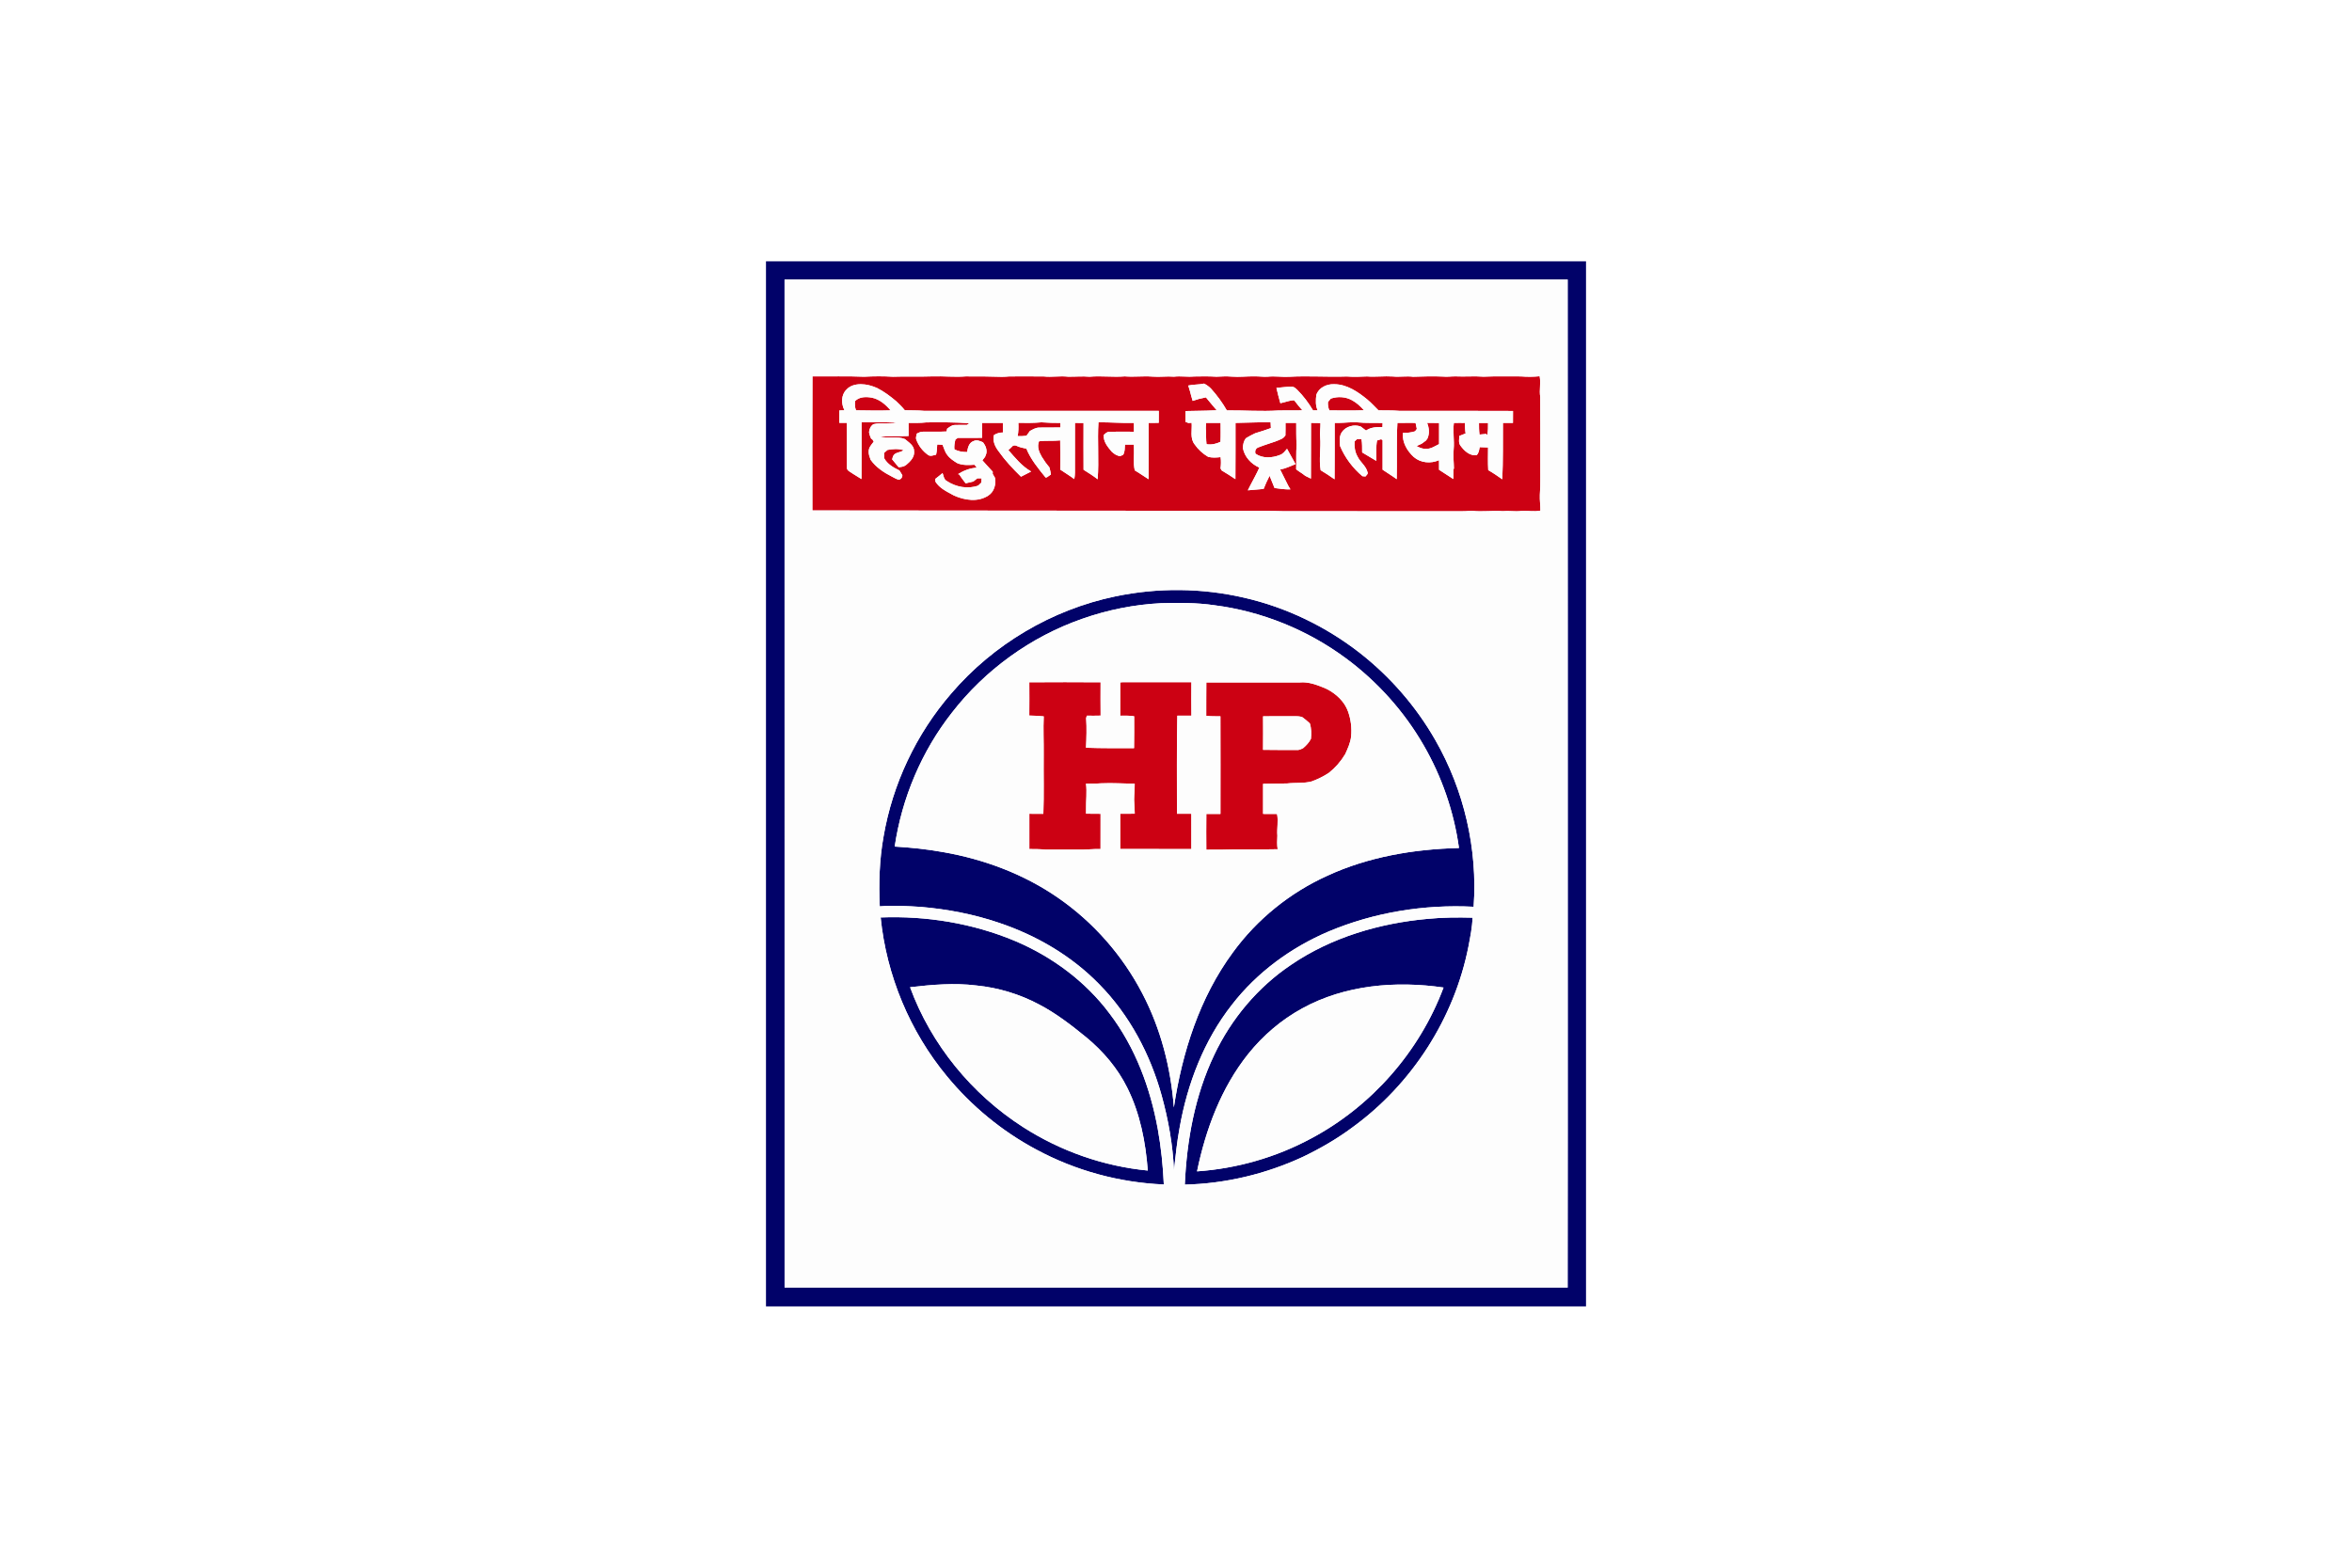
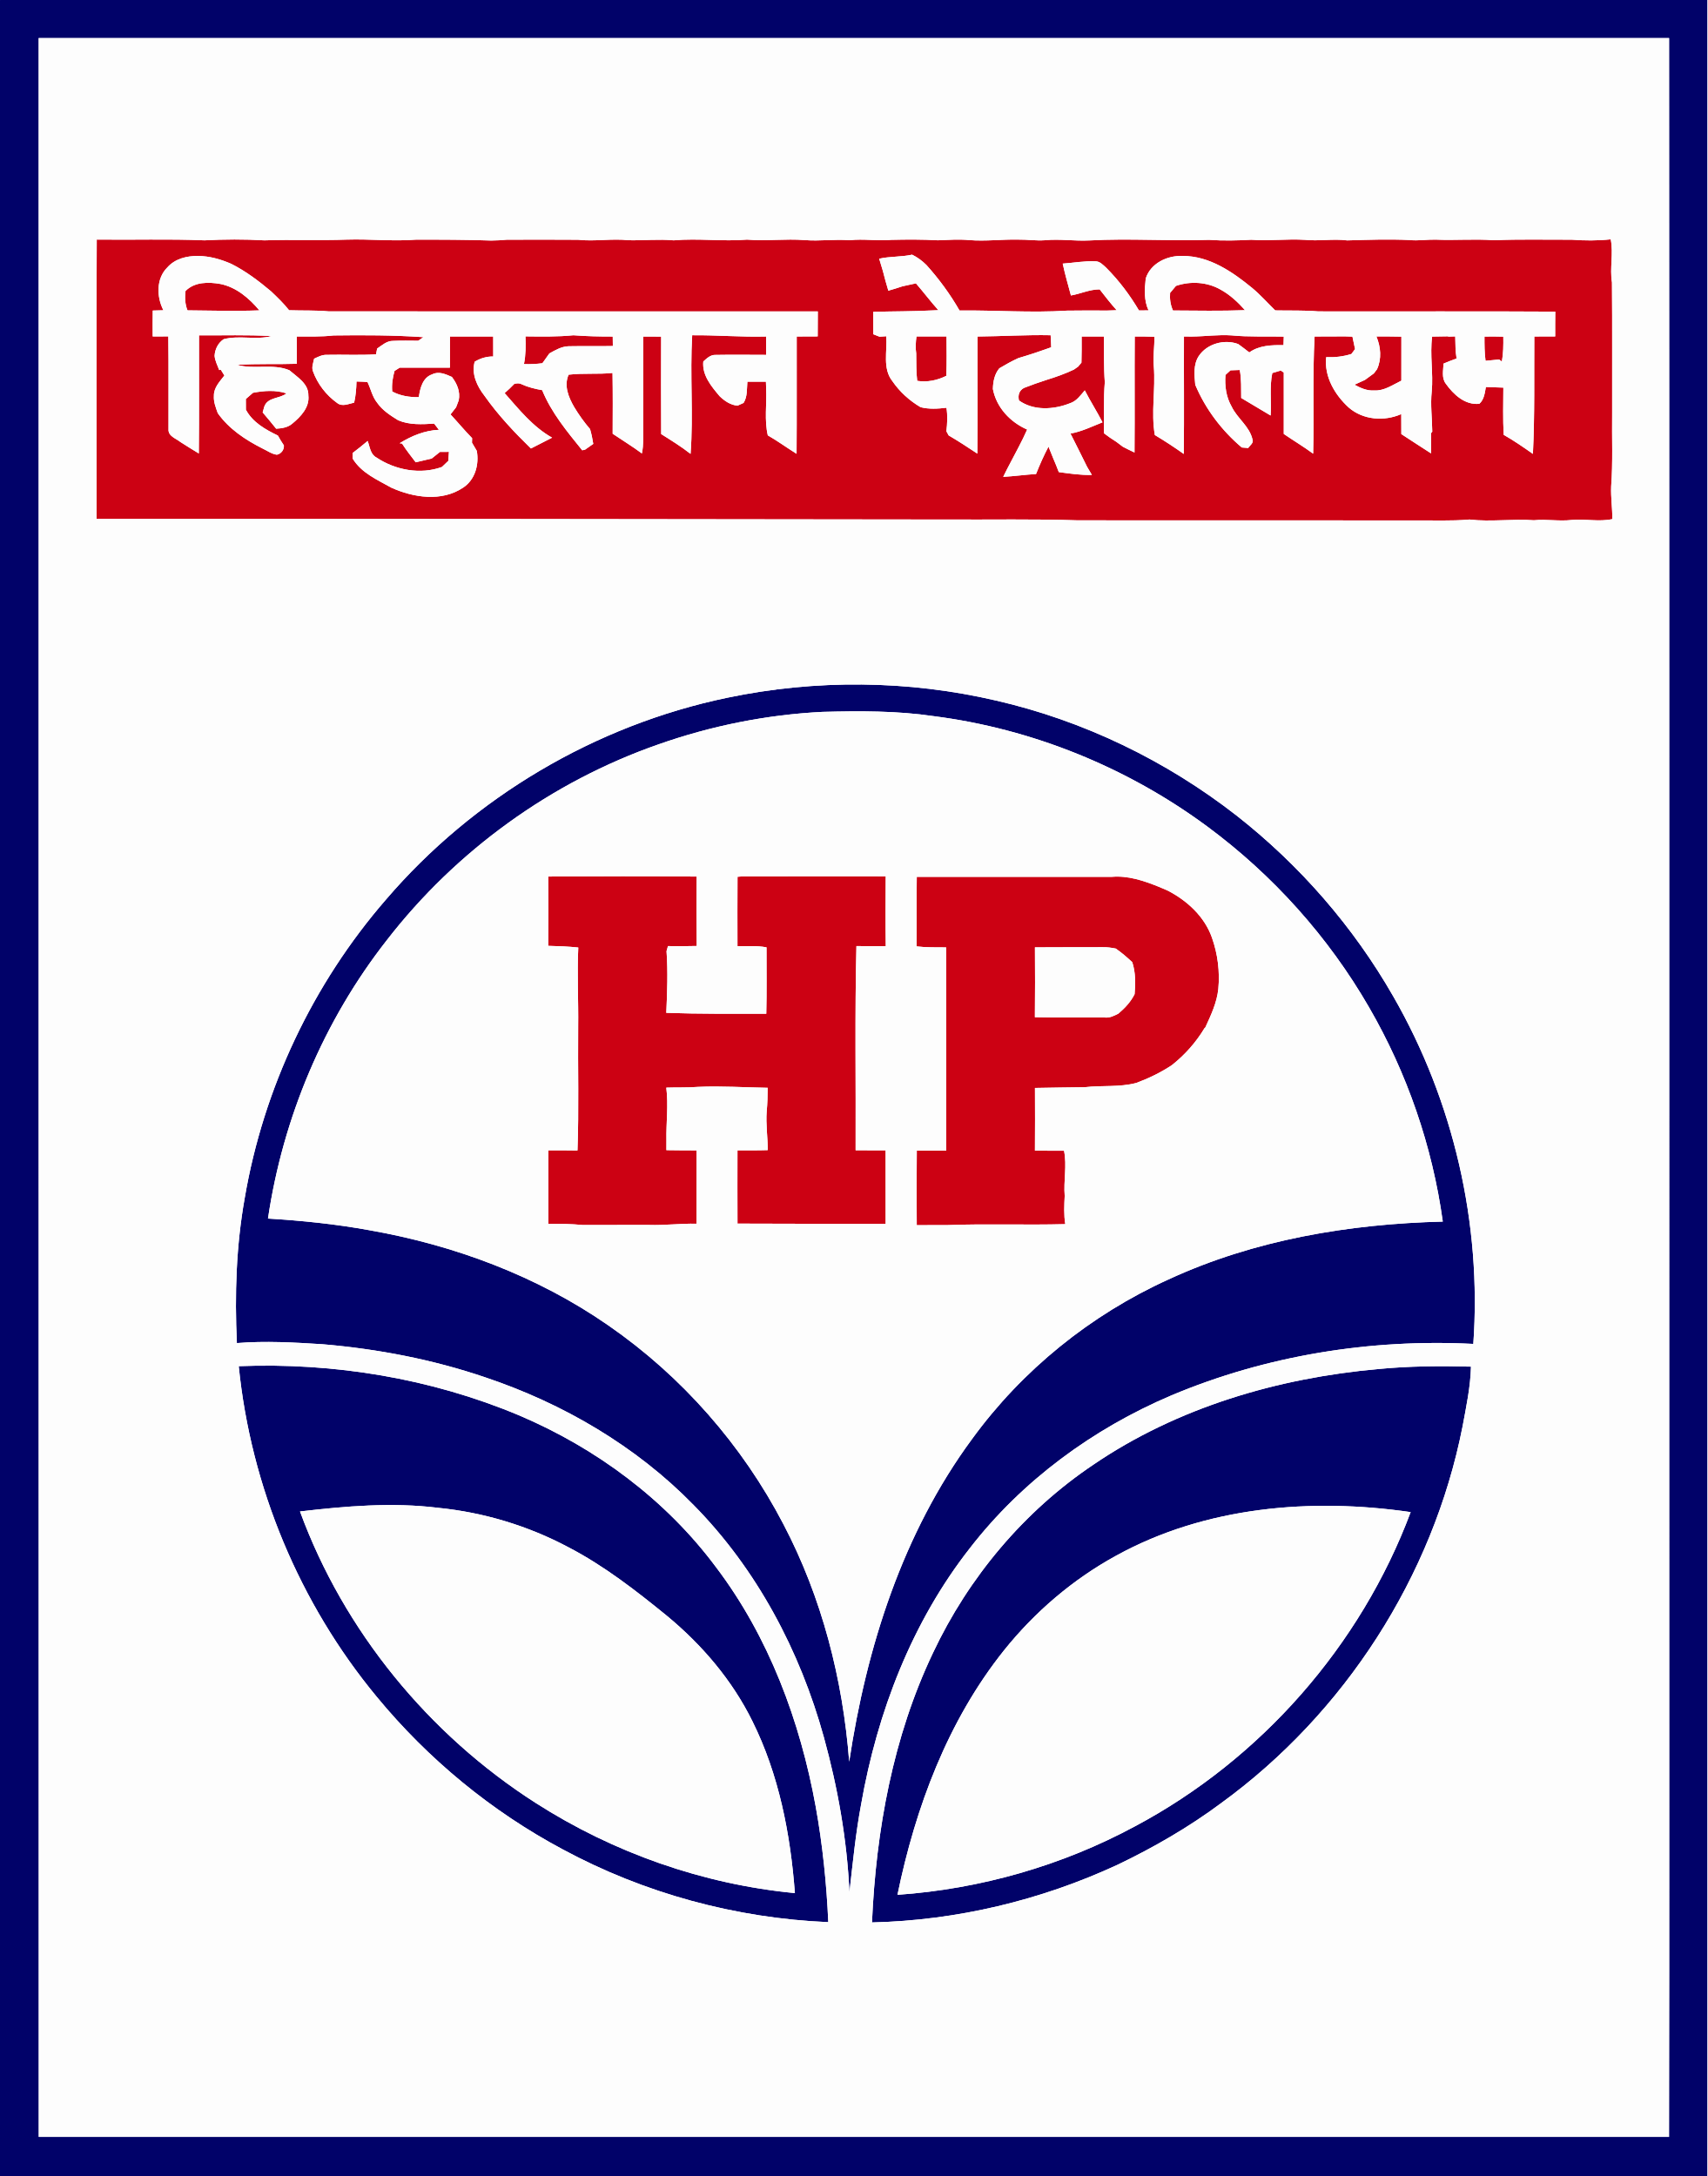
- <svg xmlns="http://www.w3.org/2000/svg" height="800" width="1200" version="1.0" viewBox="-115.2 -244.75 998.4 1468.5">
+ <svg xmlns="http://www.w3.org/2000/svg" viewBox="0 0 768 979" width="768" height="979" version="1.0">
  <g fill="#cc0113">
    <path d="M0 0h.06C.05.02.02.05 0 .06zm43.44 233.39c.02-41.87-.14-83.74.08-125.61 16.15.22 32.32-.34 48.46.35 8.98-.48 17.99-.53 26.96.01 12.38-.44 24.73.11 37.11-.34 10.33-.33 20.65.84 30.97.03 11.33-.03 22.65 0 33.97.39 2.34-.03 4.67-.14 7-.37 10.66-.01 21.33-.09 32 .02 7.61.86 15.23-.65 22.85.22 6.73.13 13.46-.57 20.2.04 11-.99 22.02.6 33.01-.32 8.66.72 17.32-.47 25.97.21 6.72.55 13.43-.49 20.14.07 6.27-.76 12.54.43 18.81-.18 6.96-.17 13.94-.21 20.9.2 4.7-.18 9.42-.53 14.12-.09 7.35.6 14.7-.38 22.06-.22 3.99-.07 7.98.58 11.98.29 6.66-.67 13.32.43 19.99.09 17.97-1.01 35.96.35 53.92-.27 6.31.47 12.63.3 18.94-.04 8.05.61 16.11-.48 24.18.04 6.32.65 12.65-.56 18.97.25 9.32-.28 18.67-.61 28-.17 3.92.43 7.84-.26 11.77-.18 8.74.41 17.49-.4 26.23.28 11.63-.52 23.28-.2 34.92-.25 5.86.45 11.75.48 17.61-.16 1.3 6.41-.51 12.91.56 19.36.18 19.65.02 39.31.08 58.96-.16 10.95.38 21.92-.44 32.85-.21 4.91.57 9.79.52 14.7-6.06 1.32-12.2-.2-18.3.39-5.65.67-11.31-.45-16.96.13-9.66-.72-19.34.81-28.99-.33-8.32.74-16.66.32-24.99.41-50.36.02-100.71-.08-151.06-.04-19.65-.67-39.32-.26-58.98-.37-127.52-.19-255.04-.3-382.56-.35m31.87-113.1c-5.11 4.98-4.91 13.31-1.8 19.3-1.6.04-3.19.08-4.79.13-.04 3.88-.07 7.76-.03 11.64 2.34-.02 4.68-.03 7.03-.01.17 13.91.04 27.82.08 41.73-.23 3.17 3.31 4.13 5.32 5.76 2.76 1.75 5.51 3.5 8.31 5.17.19-17.71.03-35.43.09-53.15 10.85.11 21.74-.31 32.57.36-7 1.84-14.45-.47-21.45 1.38-2.51 1.61-3.98 4.58-4.11 7.52.2 2.25 1.31 4.28 2.08 6.37l.72-.14c.53.87 1.07 1.74 1.61 2.6-2.08 2.68-4.77 5.44-4.72 9.07-.21 2.74.84 5.33 1.74 7.86 5.05 7.13 12.43 12.01 20.11 15.89 2.12.98 4.12 2.5 6.48 2.81 1.91-.4 3.32-2.21 3.15-4.19-.98-1.44-1.86-2.93-2.71-4.44-5.59-2.7-11.37-5.93-14.38-11.63 0-1.61-.01-3.21-.02-4.81 1.06-.94 2.13-1.87 3.21-2.79 5-.95 10.16-1.33 15.09.26-3.16 2.53-8.46 1.59-10.02 6.01-.25.85-.49 1.71-.71 2.57 2.05 2.42 4.11 4.83 6.07 7.32 2.54-.15 5.22-.54 7.22-2.26 3.81-3.14 7.88-7.34 7.26-12.71.13-5.34-5.02-8.26-8.55-11.34-7.43-3.13-15.79-.2-23.45-2.43 8.91-.57 17.88-.17 26.82-.47-.01-4.09 0-8.18-.02-12.27 5.51-.05 11.05.18 16.54-.48 13.47-.18 26.95-.15 40.4.77-.58.4-1.73 1.21-2.31 1.61-3.77-.01-7.54-.12-11.3.06-2.83-.05-4.99 1.98-7.19 3.46-.13.65-.38 1.95-.51 2.6-7.4.46-14.82.05-22.22.22-2.02-.06-3.84.91-5.62 1.74-.34 1.85-1.24 3.8-.51 5.68 2.05 5.69 5.96 10.73 10.86 14.24 2.33 1.83 5.15.39 7.66-.16.73-3.11.97-6.31 1.05-9.5 1.65.07 3.31.06 4.96.27 1.49 3.09 2.15 6.61 4.37 9.33 2.37 3.42 5.93 5.67 9.4 7.83 5.12 2.21 10.78 1.84 16.21 1.53.54.69 1.6 2.08 2.13 2.77-6.35.29-12.31 2.73-17.65 6.05.27.04.81.1 1.08.14 1.85 2.94 4.04 5.66 6.14 8.43 2.41-.52 4.79-1.17 7.2-1.7 1.23-.99 2.47-1.98 3.7-2.96 1.01-.01 3.03-.03 4.04-.03-.08 1.34-.17 2.69-.27 4.04-.97.9-1.92 1.82-2.87 2.75-9.71 3.56-21.01 1.4-29.5-4.28-2.75-1.43-2.9-4.83-3.92-7.41-2.2 1.9-4.5 3.67-6.79 5.44l.06 2.48c3.89 6.46 11.06 9.52 17.35 13.07 10.07 4.54 22.66 6.48 32.35-.01 5.4-3.58 7.23-10.4 6.13-16.53-.73-1.23-1.44-2.46-2.17-3.69.02-.5.05-1.51.07-2.02-3.37-3.44-6.44-7.16-9.72-10.69.84-1.06 1.67-2.13 2.5-3.2.38-1.07.78-2.12 1.2-3.17.77-3.88-.77-7.47-3.09-10.5-2.76-1.2-5.89-2.7-8.85-1.16-4.3 1.43-5.46 6.29-6.02 10.26-4.15.08-8.28-.56-11.96-2.54-.29-3.13.18-6.25 1.04-9.26.58-.36 1.73-1.09 2.3-1.46 7.54-.04 15.07.01 22.61-.02.02-4.68.02-9.35.01-14.02 6.49-.01 12.97-.02 19.46.01.02 3 .01 6 .01 9-2.98-.05-5.82.81-8.35 2.36-1.5 5.6 1.05 10.98 4.42 15.32 6.08 8.63 13.35 16.35 20.89 23.71 3.18-1.61 6.33-3.27 9.52-4.87-8.66-4.88-14.89-12.72-21.35-20.05 1.5-1.33 2.99-2.69 4.37-4.16 1.1-.26 2.24-.41 3.28.18 2.93 1.35 6.07 2.09 9.24 2.66 4.13 10.14 11.21 18.62 18.02 27.05.31-.07.95-.21 1.26-.28 1.22-.88 2.45-1.75 3.7-2.6-.34-2.25-.81-4.47-1.44-6.65a73.176 73.176 0 01-7.17-9.97c-2.51-4.34-4.68-9.59-2.47-14.51 6.56-.8 13.18-.09 19.75-.79.15 9.12.11 18.23.06 27.35 4.37 2.97 8.91 5.71 13.15 8.87.82-3.92.56-7.92.59-11.88-.02-13.58 0-27.15.03-40.72 2.68-.02 5.35-.01 8.04.03-.02 14.62-.08 29.23.02 43.85 4.49 2.83 9.02 5.63 13.21 8.91 1.33-17.76-.33-35.6.73-53.37 11.09-.1 22.14.87 33.24.57.01 2.75.01 5.5.02 8.26-7.58-.01-15.17-.12-22.75.02-2.28-.12-3.95 1.57-5.51 2.96-.61 6.18 3.64 11.22 7.37 15.64 2.23 2.14 4.84 3.92 8.01 4.24.68-.31 2.05-.93 2.73-1.24 1.81-2.85 1.43-6.34 1.72-9.55 2.78 0 5.56.01 8.34-.01.03 1.08.06 2.15.1 3.23.32 6.96-.86 14.09.75 20.92 4.44 2.55 8.59 5.59 12.94 8.29.13-17.59.02-35.18.06-52.77 3.14-.05 6.29-.06 9.44-.04.04-3.75.05-7.5.05-11.24-73.29 0-146.59.01-219.88-.01-5.97-.57-11.97-.31-17.96-.52-2.43-3.09-5.28-5.81-8.12-8.52-5.57-4.68-11.4-9.1-17.93-12.37-4.75-2.07-9.78-3.51-15-3.53-4.98-.05-10.28 1.25-13.68 5.13m320.18-3.89c.55 1.83 1.09 3.68 1.66 5.51.73 2.98 1.58 5.93 2.45 8.87 2.12-.62 4.24-1.24 6.33-1.96 2.02-.46 4.05-.93 6.08-1.34 3.44 3.96 6.59 8.16 10.1 12.07-.62.03-1.85.07-2.47.1-8.94.48-17.88.39-26.82.65.04 3.36.03 6.72.02 10.08.92.37 1.85.74 2.79 1.1l3.01-.2c.59 6.71-1.78 14.45 2.78 20.19 3.3 4.81 7.68 8.78 12.7 11.73 3.81.97 7.76.72 11.63.25.55 3.51.39 7.06-.03 10.58.26.47.76 1.4 1.02 1.87 4.4 2.56 8.66 5.37 12.9 8.18.22-17.55 0-35.12.09-52.68 10.97-.1 21.9-.81 32.88-.58.13 1.8.21 3.61.26 5.42a247.28 247.28 0 01-14.76 4.87c-2.96 1.34-5.79 2.93-8.57 4.59-2.19 2.62-2.83 6.01-2.9 9.33 1.59 8.31 7.8 14.9 15.41 18.23-1.19 2.69-2.49 5.34-3.86 7.94-1.74 3.28-3.45 6.56-5.17 9.85-.59 1.16-1.17 2.32-1.74 3.49 4.93-.27 9.83-.97 14.77-1.28 1.66-4.2 3.49-8.33 5.6-12.32.69 1.72 1.39 3.44 2.09 5.17.9 2.07 1.75 4.17 2.54 6.29 4.94.66 9.88 1.43 14.88 1.26a97 97 0 01-2.16-3.65c-2.41-5.02-4.99-9.95-7.46-14.94 5.06-.89 9.67-3.2 14.41-5.06-2.52-4.88-5.47-9.51-7.98-14.38-1.92 2.22-3.7 4.86-6.64 5.79-7.29 2.9-16.29 3.5-22.96-1.24-.54-2.35.03-4.44 2.22-5.64 3.37-1.31 6.77-2.53 10.21-3.63 4.18-1.27 8.3-2.76 12.26-4.62.48-.33 1.43-1 1.9-1.33.38-.45 1.14-1.35 1.51-1.8.12-3.92.1-7.84.09-11.77 3.34-.01 6.69-.01 10.04.01.07 6.85-.13 13.72.38 20.57-.65 7.62-.18 15.28-.43 22.92 1.8 1.4 3.69 2.68 5.63 3.9.97.73 1.95 1.46 2.93 2.21 1.72.89 3.46 1.76 5.23 2.58.15-17.4-.03-34.79.1-52.19 2.94-.02 5.89 0 8.84.12.11 4.44-.7 8.88-.26 13.32.85 10.29-1.32 20.65.46 30.89 4.45 2.66 8.79 5.5 13.02 8.51.22-17.61.01-35.22.09-52.83 1.21 0 2.42 0 3.64.01 5.92-.06 11.81-.93 17.74-.52 7.82.78 15.68.36 23.52.55-.04 1.28-.09 2.56-.12 3.84-5.3-.06-10.9.06-15.39 3.28-1.63-1.3-3.31-2.54-4.99-3.77-6.19-2.32-14.06-.17-17.76 5.43-2.49 3.83-1.97 8.58-1.56 12.9 4.58 10.88 11.92 20.61 20.94 28.21.95.07 1.91.14 2.87.23.77-1.21 2.6-2.25 1.92-3.91-1.37-5.92-6.84-9.4-9.36-14.71-2.5-4.31-3.16-9.36-2.78-14.25.57-.52 1.69-1.56 2.26-2.08l4.16-.15c.83 4.15.56 8.39.66 12.59 4.41 2.63 8.83 5.24 13.23 7.89.42-6.36-.55-12.82.75-19.1 1.27-.36 2.55-.74 3.82-1.14.34.23 1.01.69 1.34.92-.04 9.2.05 18.41 0 27.61 4.38 3 8.94 5.72 13.22 8.87.43-17.57-.3-35.15.65-52.71 4.55-.01 9.1-.01 13.66-.05 1.11.03 2.23.07 3.36.11.4 1.86.82 3.72 1.18 5.6-.41.55-1.22 1.65-1.63 2.2-3.68 1.17-7.52 1.6-11.36 1.44-.95 8.73 3.87 16.92 10.11 22.63 6.46 5.64 15.96 6.38 23.67 2.98 0 2.99.01 6 .03 9 4.45 2.89 8.89 5.82 13.37 8.68.03-3.05.09-6.1.05-9.16l.49-.6c-.05-6.04-.89-12.06-.24-18.09.78-8.23-.91-16.49.19-24.7 2.42-.04 4.84-.06 7.27-.12l-.11.15c.81-.03 2.42-.08 3.22-.11.08 3.32.07 6.66.61 9.95-1.98.71-3.93 1.46-5.86 2.28-.11 2.99-.96 6.41.99 9.02 3.47 4.87 8.64 9.75 15.11 9.07 2.18-1.95 2.44-4.86 2.94-7.56 2.61.13 5.24.19 7.86.28-.03 7.08-.25 14.17.16 21.24 4.55 2.58 8.85 5.57 13.14 8.57.86-17.59.5-35.19.62-52.8 3.13-.04 6.27-.07 9.4-.02 0-3.73-.02-7.45.04-11.17-35.51-.24-71.03-.01-106.55-.11-6.47-.56-12.96-.31-19.44-.45-3.42-3.35-6.61-6.96-10.29-10.03-8.92-7.33-19.32-14.49-31.34-14.47-6.88-.27-14.41 3.24-16.61 10.15-.53 4.77-.85 9.88 1.26 14.34-1.44.02-2.88.03-4.3.04-4.11-6.96-9.02-13.49-14.73-19.21-1.41-1.26-2.88-2.95-4.93-2.91-4.9-.21-9.76.69-14.64 1.04 1.02 4.83 2.42 9.57 3.69 14.34 4.35-.76 8.45-2.76 12.93-2.74 2.47 3.18 4.95 6.36 7.65 9.37-1.45.04-2.89.08-4.32.15-6-.01-12-.07-17.99.04-16.12 1.04-32.26-.23-48.39-.07-4.21-7.34-9.23-14.18-14.88-20.46-1.89-1.89-4.05-3.48-6.45-4.66-4.88 1.1-9.93.71-14.8 1.83z" />
    <path d="M83.45 130.92c4.11-4.16 10.33-4.1 15.69-3.16 7.17 1.45 12.96 6.42 17.54 11.88-10.79.41-21.55.09-32.34-.01-1.13-2.78-1.24-5.77-.89-8.71zm445.54-2.29c6.49-2.24 13.98-1.79 19.99 1.62 4.27 2.33 7.86 5.68 11.08 9.3-10.81.41-21.61.2-32.42.14-1.13-2.49-1.51-5.2-1.29-7.91.89-1.04 1.77-2.09 2.64-3.15zm-292.62 22.71c7.19.08 14.4.22 21.57-.5 5.88.45 11.78.59 17.69.57.01 1.43.03 2.85.05 4.27-6.63.15-13.27-.04-19.89.1-3.18.07-5.96 1.74-8.66 3.23-1.05 1.47-2.1 2.93-3.14 4.41-2.76.35-5.53.5-8.3.38.85-4.1.83-8.3.68-12.46zm382.79.04c3.74-.04 7.48 0 11.23.07-.04 6.6-.04 13.21-.01 19.81-3.92 1.89-7.73 4.69-12.29 4.41-3.18.22-6.1-1.13-8.81-2.59 1.54-.71 3.15-1.41 4.71-2.14 1.34-.98 2.68-1.96 4.03-2.95.35-.47 1.06-1.4 1.41-1.86 2.18-4.71 1.68-10.07-.27-14.75zm-207.02 7.59c-.4-2.53-.2-5.08.12-7.59 4.51-.04 9.01-.03 13.52-.01.01 5.91.18 11.82-.12 17.73-4.06 2.03-8.54 2.96-13.07 2.25-.52-4.11-.36-8.25-.45-12.38zm255.63-7.55c2.82-.06 5.64-.04 8.47.05.05 3.75.03 7.52-.65 11.22l-1.24-.96c-2.04.22-4.08.42-6.1.6-.48-3.62-.49-7.27-.48-10.91zM246.62 394.36c22.25-.14 44.51-.16 66.76.01-.07 10.41-.07 20.82.03 31.23-4.31.11-8.62.13-12.93.05-.16.57-.48 1.71-.65 2.28.66 9.24.31 18.51-.11 27.75 14.99.54 29.98.39 44.98.41.25-9.96.08-19.91.11-29.87-4.31-.84-8.71-.46-13.07-.54-.03-10.41-.04-20.81.02-31.21.52-.04 1.58-.13 2.11-.17 20.03-.06 40.05-.02 60.08-.03 1.49.01 2.98.01 4.48.03-.06 10.45-.12 20.9.02 31.36-4.4 0-8.8.04-13.2-.01-.75 30.61-.22 61.24-.36 91.86 4.49.03 8.99.01 13.49.04.01 11.02-.02 22.04.01 33.05-22.22.05-44.43-.03-66.64-.09-.05-10.99-.03-21.99-.01-32.98 4.54 0 9.08.06 13.62-.09.01-5.83-.93-11.63-.47-17.46.35-3.51.41-7.04.43-10.57-10.45-.15-20.89-.9-31.33-.41-4.75.39-9.52.17-14.27.34 1.01 7.88-.1 15.79.06 23.69-.01 1.47-.01 2.95-.01 4.43 4.53.1 9.06.07 13.59.1-.02 11.01-.01 22.01-.03 33.01-7.14-.18-14.24.79-21.38.55-9.98 0-19.96.01-29.95.01-5.1-.5-10.22-.53-15.35-.54.03-11.01.01-22.03 0-33.05 4.37-.01 8.75-.02 13.12.06.68-18.52.13-37.07.31-55.6.15-11.9-.5-23.81.05-35.7-4.5-.48-9.01-.65-13.53-.76.1-10.39.09-20.79.02-31.18zm165.78.15c29.21-.03 58.42-.01 87.63-.01 7.32-.66 14.38 1.71 21.07 4.4 1.39.62 2.8 1.21 4.22 1.8 8.75 4.54 16.56 11.71 19.87 21.2 2.6 7.34 3.59 15.3 2.85 23.05-.64 6.15-3.32 11.79-5.86 17.34l-.33.26c-3.84 6.4-8.84 12.03-14.69 16.66-5.01 3.33-10.44 5.95-16.07 8.03-7.56 1.99-15.39 1-23.07 1.9-7.49.15-14.98.14-22.46.34.06 9.39.04 18.78-.01 28.18 4.36.08 8.72.05 13.09.07 1.37 6.75-.27 13.54.3 20.32-.21 4.23-.43 8.49.26 12.7-17.72.49-35.46-.24-53.17.44-4.55.02-9.09-.01-13.64.02-.08-11.17-.1-22.35.02-33.52 4.4.01 8.8.03 13.21 0 .05-30.48.08-60.97-.02-91.45-4.43-.05-8.88.09-13.28-.45.1-10.43-.09-20.86.08-31.28m53.15 31.71c.06 10.47.09 20.95-.02 31.42 10.5.26 20.99.04 31.49.15 2.2.24 4.16-.79 6.06-1.75 2.93-2.48 5.6-5.3 7.31-8.78.42-4.81.46-9.72-1.05-14.36-2.35-2.2-4.79-4.29-7.42-6.13-1.96-.4-3.96-.67-5.96-.62-10.14.06-20.28-.03-30.41.07z" />
  </g>
  <g fill="#010269">
    <path d="M.06 0H768v979H0V.06C.02.05.05.02.06 0M17.4 17.13c.02 314.76-.03 629.52.03 944.27 244.45 0 488.9-.02 733.35.01.2-99.13.03-198.27.09-297.41-.04-215.62.07-431.25-.06-646.87-244.47 0-488.94-.02-733.41 0z" />
    <path d="M327.07 313.93c39.8-8.34 81.4-7.98 121.01 1.26 39.3 9.03 76.43 26.98 108.2 51.76 28.4 22.28 52.55 50.01 70.48 81.36 27.05 47.03 39.84 102.21 35.99 156.33-46.24-2.38-93.19 5.2-135.92 23.2-35.17 14.97-66.99 38.28-90.46 68.58-26.16 33.32-41.74 73.95-49.02 115.43-2.45 13.07-3.74 26.31-5.24 39.5-1.08-23.58-5.23-47-11.5-69.74-10.73-38.86-30.2-75.71-58.64-104.52-25.89-26.52-58.75-45.7-93.77-57.44-23.62-8.03-48.29-12.76-73.13-14.87-12.81-.82-25.69-1.55-38.51-.52-1.02-21.79-.33-43.73 3.52-65.23 8.44-49.46 30.68-96.46 63.57-134.35 39.36-45.96 94.18-78.4 153.42-90.75M296.2 334.9c-48.07 16.76-91.02 47.8-122.16 88.05-28.36 36.17-46.76 79.86-53.49 125.29 15.21.92 30.41 2.47 45.41 5.21 38.32 6.7 75.69 20.62 107.74 42.89 33 22.82 60.22 53.85 78.73 89.44 17.3 32.99 26.72 69.76 29.57 106.81 7.76-51.49 24.08-102.87 55.26-145.16 22.57-31.03 53.35-55.9 88.27-71.75 38.56-17.87 81.25-25.02 123.49-26.08-4.68-33.9-16.05-66.83-33.19-96.44-18.29-31.69-43.25-59.48-72.66-81.24-35.97-26.62-78.77-44.03-123.18-49.72-16.55-2.45-33.32-2.36-50-1.92-25.13 1.26-50.07 6.26-73.79 14.62z" />
    <path d="M619.93 615.95c13.89-1.36 27.84-1.45 41.77-1.09-.22 9.09-2.15 18.05-3.8 26.97-13.3 67.42-53.05 129.05-108.6 169.42-14.49 10.79-30.2 19.86-46.47 27.67-34.59 16.05-72.44 25.11-110.58 26 1.83-41.58 9.45-83.5 27.44-121.28 16-33.98 41-63.8 72.24-84.74 37.74-25.68 82.84-38.91 128-42.95m-117.78 83.92c-19.5 10.65-36.67 25.36-50.55 42.68-25.28 31.67-39.78 70.58-47.89 109.94 37.28-2.61 74.01-13.1 106.91-30.85 56.55-30.1 101.5-81.31 123.94-141.33-44.65-6.51-92.34-2.51-132.41 19.56zm-394.76-85.22c42.9-1.68 86.34 5.45 125.99 22.08 34.71 14.72 66.1 37.96 88.68 68.31 23.82 31.42 37.88 69.3 44.89 107.85 3.09 17.15 4.87 34.51 5.64 51.9-41.59-1.76-82.78-12.95-119.43-32.73-32.03-17.08-60.58-40.62-83.66-68.62-34.8-42.02-56.66-94.51-62.11-148.79m27.56 65.37c19.71 53.75 57.87 100.34 106.04 131.15 34.95 22.4 75.23 36.58 116.58 40.55-1.99-26.57-7.18-53.35-19.12-77.35-9.08-18.44-22.67-34.36-38.45-47.4-13.94-11.36-28.25-22.5-44.26-30.83-18.17-9.68-38.26-15.74-58.75-17.77-20.65-2.55-41.48-.75-62.04 1.65z" />
  </g>
  <g fill="#fdfdfd">
    <path d="M17.4 17.13c244.47-.02 488.94 0 733.41 0 .13 215.62.02 431.25.06 646.87-.06 99.14.11 198.28-.09 297.41-244.45-.03-488.9-.01-733.35-.01-.06-314.75-.01-629.51-.03-944.27m26.04 216.26c127.52.05 255.04.16 382.56.35 19.66.11 39.33-.3 58.98.37 50.35-.04 100.7.06 151.06.04 8.33-.09 16.67.33 24.99-.41 9.65 1.14 19.33-.39 28.99.33 5.65-.58 11.31.54 16.96-.13 6.1-.59 12.24.93 18.3-.39.05-4.91-.73-9.79-.52-14.7.82-10.93.28-21.9.44-32.85-.06-19.65.1-39.31-.08-58.96-1.07-6.45.74-12.95-.56-19.36-5.86.64-11.75.61-17.61.16-11.64.05-23.29-.27-34.92.25-8.74-.68-17.49.13-26.23-.28-3.93-.08-7.85.61-11.77.18-9.33-.44-18.68-.11-28 .17-6.32-.81-12.65.4-18.97-.25-8.07-.52-16.13.57-24.18-.04-6.31.34-12.63.51-18.94.04-17.96.62-35.95-.74-53.92.27-6.67.34-13.33-.76-19.99-.09-4 .29-7.99-.36-11.98-.29-7.36-.16-14.71.82-22.06.22-4.7-.44-9.42-.09-14.12.09-6.96-.41-13.94-.37-20.9-.2-6.27.61-12.54-.58-18.81.18-6.71-.56-13.42.48-20.14-.07-8.65-.68-17.31.51-25.97-.21-10.99.92-22.01-.67-33.01.32-6.74-.61-13.47.09-20.2-.04-7.62-.87-15.24.64-22.85-.22-10.67-.11-21.34-.03-32-.02-2.33.23-4.66.34-7 .37-11.32-.39-22.64-.42-33.97-.39-10.32.81-20.64-.36-30.97-.03-12.38.45-24.73-.1-37.11.34-8.97-.54-17.98-.49-26.96-.01-16.14-.69-32.31-.13-48.46-.35-.22 41.87-.06 83.74-.08 125.61m283.63 80.54c-59.24 12.35-114.06 44.79-153.42 90.75-32.89 37.89-55.13 84.89-63.57 134.35-3.85 21.5-4.54 43.44-3.52 65.23 12.82-1.03 25.7-.3 38.51.52 24.84 2.11 49.51 6.84 73.13 14.87 35.02 11.74 67.88 30.92 93.77 57.44 28.44 28.81 47.91 65.66 58.64 104.52 6.27 22.74 10.42 46.16 11.5 69.74 1.5-13.19 2.79-26.43 5.24-39.5 7.28-41.48 22.86-82.11 49.02-115.43 23.47-30.3 55.29-53.61 90.46-68.58 42.73-18 89.68-25.58 135.92-23.2 3.85-54.12-8.94-109.3-35.99-156.33-17.93-31.35-42.08-59.08-70.48-81.36-31.77-24.78-68.9-42.73-108.2-51.76-39.61-9.24-81.21-9.6-121.01-1.26m292.86 302.02c-45.16 4.04-90.26 17.27-128 42.95-31.24 20.94-56.24 50.76-72.24 84.74-17.99 37.78-25.61 79.7-27.44 121.28 38.14-.89 75.99-9.95 110.58-26 16.27-7.81 31.98-16.88 46.47-27.67 55.55-40.37 95.3-102 108.6-169.42 1.65-8.92 3.58-17.88 3.8-26.97-13.93-.36-27.88-.27-41.77 1.09m-512.54-1.3c5.45 54.28 27.31 106.77 62.11 148.79 23.08 28 51.63 51.54 83.66 68.62 36.65 19.78 77.84 30.97 119.43 32.73-.77-17.39-2.55-34.75-5.64-51.9-7.01-38.55-21.07-76.43-44.89-107.85-22.58-30.35-53.97-53.59-88.68-68.31-39.65-16.63-83.09-23.76-125.99-22.08z" />
    <path d="M75.31 120.29c3.4-3.88 8.7-5.18 13.68-5.13 5.22.02 10.25 1.46 15 3.53 6.53 3.27 12.36 7.69 17.93 12.37 2.84 2.71 5.69 5.43 8.12 8.52 5.99.21 11.99-.05 17.96.52 73.29.02 146.59.01 219.88.01 0 3.74-.01 7.49-.05 11.24-3.15-.02-6.3-.01-9.44.04-.04 17.59.07 35.18-.06 52.77-4.35-2.7-8.5-5.74-12.94-8.29-1.61-6.83-.43-13.96-.75-20.92-.04-1.08-.07-2.15-.1-3.23-2.78.02-5.56.01-8.34.01-.29 3.21.09 6.7-1.72 9.55-.68.31-2.05.93-2.73 1.24-3.17-.32-5.78-2.1-8.01-4.24-3.73-4.42-7.98-9.46-7.37-15.64 1.56-1.39 3.23-3.08 5.51-2.96 7.58-.14 15.17-.03 22.75-.02-.01-2.76-.01-5.51-.02-8.26-11.1.3-22.15-.67-33.24-.57-1.06 17.77.6 35.61-.73 53.37-4.19-3.28-8.72-6.08-13.21-8.91-.1-14.62-.04-29.23-.02-43.85-2.69-.04-5.36-.05-8.04-.03-.03 13.57-.05 27.14-.03 40.72-.03 3.96.23 7.96-.59 11.88-4.24-3.16-8.78-5.9-13.15-8.87.05-9.12.09-18.23-.06-27.35-6.57.7-13.19-.01-19.75.79-2.21 4.92-.04 10.17 2.47 14.51 2.11 3.51 4.5 6.86 7.17 9.97.63 2.18 1.1 4.4 1.44 6.65-1.25.85-2.48 1.72-3.7 2.6-.31.07-.95.21-1.26.28-6.81-8.43-13.89-16.91-18.02-27.05-3.17-.57-6.31-1.31-9.24-2.66-1.04-.59-2.18-.44-3.28-.18-1.38 1.47-2.87 2.83-4.37 4.16 6.46 7.33 12.69 15.17 21.35 20.05-3.19 1.6-6.34 3.26-9.52 4.87-7.54-7.36-14.81-15.08-20.89-23.71-3.37-4.34-5.92-9.72-4.42-15.32 2.53-1.55 5.37-2.41 8.35-2.36 0-3 .01-6-.01-9-6.49-.03-12.97-.02-19.46-.01.01 4.67.01 9.34-.01 14.02-7.54.03-15.07-.02-22.61.02-.57.37-1.72 1.1-2.3 1.46-.86 3.01-1.33 6.13-1.04 9.26 3.68 1.98 7.81 2.62 11.96 2.54.56-3.97 1.72-8.83 6.02-10.26 2.96-1.54 6.09-.04 8.85 1.16 2.32 3.03 3.86 6.62 3.09 10.5-.42 1.05-.82 2.1-1.2 3.17-.83 1.07-1.66 2.14-2.5 3.2 3.28 3.53 6.35 7.25 9.72 10.69-.02.51-.05 1.52-.07 2.02.73 1.23 1.44 2.46 2.17 3.69 1.1 6.13-.73 12.95-6.13 16.53-9.69 6.49-22.28 4.55-32.35.01-6.29-3.55-13.46-6.61-17.35-13.07l-.06-2.48c2.29-1.77 4.59-3.54 6.79-5.44 1.02 2.58 1.17 5.98 3.92 7.41 8.49 5.68 19.79 7.84 29.5 4.28.95-.93 1.9-1.85 2.87-2.75.1-1.35.19-2.7.27-4.04-1.01 0-3.03.02-4.04.03-1.23.98-2.47 1.97-3.7 2.96-2.41.53-4.79 1.18-7.2 1.7-2.1-2.77-4.29-5.49-6.14-8.43-.27-.04-.81-.1-1.08-.14 5.34-3.32 11.3-5.76 17.65-6.05-.53-.69-1.59-2.08-2.13-2.77-5.43.31-11.09.68-16.21-1.53-3.47-2.16-7.03-4.41-9.4-7.83-2.22-2.72-2.88-6.24-4.37-9.33-1.65-.21-3.31-.2-4.96-.27-.08 3.19-.32 6.39-1.05 9.5-2.51.55-5.33 1.99-7.66.16-4.9-3.51-8.81-8.55-10.86-14.24-.73-1.88.17-3.83.51-5.68 1.78-.83 3.6-1.8 5.62-1.74 7.4-.17 14.82.24 22.22-.22.13-.65.38-1.95.51-2.6 2.2-1.48 4.36-3.51 7.19-3.46 3.76-.18 7.53-.07 11.3-.06.58-.4 1.73-1.21 2.31-1.61-13.45-.92-26.93-.95-40.4-.77-5.49.66-11.03.43-16.54.48.02 4.09.01 8.18.02 12.27-8.94.3-17.91-.1-26.82.47 7.66 2.23 16.02-.7 23.45 2.43 3.53 3.08 8.68 6 8.55 11.34.62 5.37-3.45 9.57-7.26 12.71-2 1.72-4.68 2.11-7.22 2.26-1.96-2.49-4.02-4.9-6.07-7.32.22-.86.46-1.72.71-2.57 1.56-4.42 6.86-3.48 10.02-6.01-4.93-1.59-10.09-1.21-15.09-.26-1.08.92-2.15 1.85-3.21 2.79.01 1.6.02 3.2.02 4.81 3.01 5.7 8.79 8.93 14.38 11.63.85 1.51 1.73 3 2.71 4.44.17 1.98-1.24 3.79-3.15 4.19-2.36-.31-4.36-1.83-6.48-2.81-7.68-3.88-15.06-8.76-20.11-15.89-.9-2.53-1.95-5.12-1.74-7.86-.05-3.63 2.64-6.39 4.72-9.07-.54-.86-1.08-1.73-1.61-2.6l-.72.14c-.77-2.09-1.88-4.12-2.08-6.37.13-2.94 1.6-5.91 4.11-7.52 7-1.85 14.45.46 21.45-1.38-10.83-.67-21.72-.25-32.57-.36-.06 17.72.1 35.44-.09 53.15-2.8-1.67-5.55-3.42-8.31-5.17-2.01-1.63-5.55-2.59-5.32-5.76-.04-13.91.09-27.82-.08-41.73-2.35-.02-4.69-.01-7.03.01-.04-3.88-.01-7.76.03-11.64 1.6-.05 3.19-.09 4.79-.13-3.11-5.99-3.31-14.32 1.8-19.3m8.14 10.63c-.35 2.94-.24 5.93.89 8.71 10.79.1 21.55.42 32.34.01-4.58-5.46-10.37-10.43-17.54-11.88-5.36-.94-11.58-1-15.69 3.16m152.92 20.42c.15 4.16.17 8.36-.68 12.46 2.77.12 5.54-.03 8.3-.38 1.04-1.48 2.09-2.94 3.14-4.41 2.7-1.49 5.48-3.16 8.66-3.23 6.62-.14 13.26.05 19.89-.1-.02-1.42-.04-2.84-.05-4.27-5.91.02-11.81-.12-17.69-.57-7.17.72-14.38.58-21.57.5zm159.12-34.94c4.87-1.12 9.92-.73 14.8-1.83 2.4 1.18 4.56 2.77 6.45 4.66 5.65 6.28 10.67 13.12 14.88 20.46 16.13-.16 32.27 1.11 48.39.07 5.99-.11 11.99-.05 17.99-.04 1.43-.07 2.87-.11 4.32-.15-2.7-3.01-5.18-6.19-7.65-9.37-4.48-.02-8.58 1.98-12.93 2.74-1.27-4.77-2.67-9.51-3.69-14.34 4.88-.35 9.74-1.25 14.64-1.04 2.05-.04 3.52 1.65 4.93 2.91 5.71 5.72 10.62 12.25 14.73 19.21 1.42-.01 2.86-.02 4.3-.04-2.11-4.46-1.79-9.57-1.26-14.34 2.2-6.91 9.73-10.42 16.61-10.15 12.02-.02 22.42 7.14 31.34 14.47 3.68 3.07 6.87 6.68 10.29 10.03 6.48.14 12.97-.11 19.44.45 35.52.1 71.04-.13 106.55.11-.06 3.72-.04 7.44-.04 11.17-3.13-.05-6.27-.02-9.4.02-.12 17.61.24 35.21-.62 52.8-4.29-3-8.59-5.99-13.14-8.57-.41-7.07-.19-14.16-.16-21.24-2.62-.09-5.25-.15-7.86-.28-.5 2.7-.76 5.61-2.94 7.56-6.47.68-11.64-4.2-15.11-9.07-1.95-2.61-1.1-6.03-.99-9.02 1.93-.82 3.88-1.57 5.86-2.28-.54-3.29-.53-6.63-.61-9.95-.8.03-2.41.08-3.22.11l.11-.15c-2.43.06-4.85.08-7.27.12-1.1 8.21.59 16.47-.19 24.7-.65 6.03.19 12.05.24 18.09l-.49.6c.04 3.06-.02 6.11-.05 9.16-4.48-2.86-8.92-5.79-13.37-8.68-.02-3-.03-6.01-.03-9-7.71 3.4-17.21 2.66-23.67-2.98-6.24-5.71-11.06-13.9-10.11-22.63 3.84.16 7.68-.27 11.36-1.44.41-.55 1.22-1.65 1.63-2.2-.36-1.88-.78-3.74-1.18-5.6-1.13-.04-2.25-.08-3.36-.11-4.56.04-9.11.04-13.66.05-.95 17.56-.22 35.14-.65 52.71-4.28-3.15-8.84-5.87-13.22-8.87.05-9.2-.04-18.41 0-27.61-.33-.23-1-.69-1.34-.92-1.27.4-2.55.78-3.82 1.14-1.3 6.28-.33 12.74-.75 19.1-4.4-2.65-8.82-5.26-13.23-7.89-.1-4.2.17-8.44-.66-12.59l-4.16.15c-.57.52-1.69 1.56-2.26 2.08-.38 4.89.28 9.94 2.78 14.25 2.52 5.31 7.99 8.79 9.36 14.71.68 1.66-1.15 2.7-1.92 3.91-.96-.09-1.92-.16-2.87-.23-9.02-7.6-16.36-17.33-20.94-28.21-.41-4.32-.93-9.07 1.56-12.9 3.7-5.6 11.57-7.75 17.76-5.43 1.68 1.23 3.36 2.47 4.99 3.77 4.49-3.22 10.09-3.34 15.39-3.28.03-1.28.08-2.56.12-3.84-7.84-.19-15.7.23-23.52-.55-5.93-.41-11.82.46-17.74.52-1.22-.01-2.43-.01-3.64-.01-.08 17.61.13 35.22-.09 52.83a195.19 195.19 0 00-13.02-8.51c-1.78-10.24.39-20.6-.46-30.89-.44-4.44.37-8.88.26-13.32-2.95-.12-5.9-.14-8.84-.12-.13 17.4.05 34.79-.1 52.19-1.77-.82-3.51-1.69-5.23-2.58-.98-.75-1.96-1.48-2.93-2.21-1.94-1.22-3.83-2.5-5.63-3.9.25-7.64-.22-15.3.43-22.92-.51-6.85-.31-13.72-.38-20.57-3.35-.02-6.7-.02-10.04-.01.01 3.93.03 7.85-.09 11.77-.37.45-1.13 1.35-1.51 1.8-.47.33-1.42 1-1.9 1.33-3.96 1.86-8.08 3.35-12.26 4.62-3.44 1.1-6.84 2.32-10.21 3.63-2.19 1.2-2.76 3.29-2.22 5.64 6.67 4.74 15.67 4.14 22.96 1.24 2.94-.93 4.72-3.57 6.64-5.79 2.51 4.87 5.46 9.5 7.98 14.38-4.74 1.86-9.35 4.17-14.41 5.06 2.47 4.99 5.05 9.92 7.46 14.94a97 97 0 002.16 3.65c-5 .17-9.94-.6-14.88-1.26-.79-2.12-1.64-4.22-2.54-6.29-.7-1.73-1.4-3.45-2.09-5.17-2.11 3.99-3.94 8.12-5.6 12.32-4.94.31-9.84 1.01-14.77 1.28.57-1.17 1.15-2.33 1.74-3.49 1.72-3.29 3.43-6.57 5.17-9.85 1.37-2.6 2.67-5.25 3.86-7.94-7.61-3.33-13.82-9.92-15.41-18.23.07-3.32.71-6.71 2.9-9.33 2.78-1.66 5.61-3.25 8.57-4.59 4.97-1.46 9.89-3.1 14.76-4.87-.05-1.81-.13-3.62-.26-5.42-10.98-.23-21.91.48-32.88.58-.09 17.56.13 35.13-.09 52.68-4.24-2.81-8.5-5.62-12.9-8.18-.26-.47-.76-1.4-1.02-1.87.42-3.52.58-7.07.03-10.58-3.87.47-7.82.72-11.63-.25-5.02-2.95-9.4-6.92-12.7-11.73-4.56-5.74-2.19-13.48-2.78-20.19l-3.01.2c-.94-.36-1.87-.73-2.79-1.1.01-3.36.02-6.72-.02-10.08 8.94-.26 17.88-.17 26.82-.65.62-.03 1.85-.07 2.47-.1-3.51-3.91-6.66-8.11-10.1-12.07-2.03.41-4.06.88-6.08 1.34-2.09.72-4.21 1.34-6.33 1.96-.87-2.94-1.72-5.89-2.45-8.87-.57-1.83-1.11-3.68-1.66-5.51m133.5 12.23c-.87 1.06-1.75 2.11-2.64 3.15-.22 2.71.16 5.42 1.29 7.91 10.81.06 21.61.27 32.42-.14-3.22-3.62-6.81-6.97-11.08-9.3-6.01-3.41-13.5-3.86-19.99-1.62m90.17 22.75c1.95 4.68 2.45 10.04.27 14.75-.35.46-1.06 1.39-1.41 1.86-1.35.99-2.69 1.97-4.03 2.95-1.56.73-3.17 1.43-4.71 2.14 2.71 1.46 5.63 2.81 8.81 2.59 4.56.28 8.37-2.52 12.29-4.41-.03-6.6-.03-13.21.01-19.81-3.75-.07-7.49-.11-11.23-.07m-207.02 7.59c.09 4.13-.07 8.27.45 12.38 4.53.71 9.01-.22 13.07-2.25.3-5.91.13-11.82.12-17.73-4.51-.02-9.01-.03-13.52.01-.32 2.51-.52 5.06-.12 7.59m255.63-7.55c-.01 3.64 0 7.29.48 10.91 2.02-.18 4.06-.38 6.1-.6l1.24.96c.68-3.7.7-7.47.65-11.22-2.83-.09-5.65-.11-8.47-.05zM296.2 334.9c23.72-8.36 48.66-13.36 73.79-14.62 16.68-.44 33.45-.53 50 1.92 44.41 5.69 87.21 23.1 123.18 49.72 29.41 21.76 54.37 49.55 72.66 81.24 17.14 29.61 28.51 62.54 33.19 96.44-42.24 1.06-84.93 8.21-123.49 26.08-34.92 15.85-65.7 40.72-88.27 71.75-31.18 42.29-47.5 93.67-55.26 145.16-2.85-37.05-12.27-73.82-29.57-106.81-18.51-35.59-45.73-66.62-78.73-89.44-32.05-22.27-69.42-36.19-107.74-42.89-15-2.74-30.2-4.29-45.41-5.21 6.73-45.43 25.13-89.12 53.49-125.29 31.14-40.25 74.09-71.29 122.16-88.05m-49.58 59.46c.07 10.39.08 20.79-.02 31.18 4.52.11 9.03.28 13.53.76-.55 11.89.1 23.8-.05 35.7-.18 18.53.37 37.08-.31 55.6-4.37-.08-8.75-.07-13.12-.06.01 11.02.03 22.04 0 33.05 5.13.01 10.25.04 15.35.54 9.99 0 19.97-.01 29.95-.01 7.14.24 14.24-.73 21.38-.55.02-11 .01-22 .03-33.01-4.53-.03-9.06 0-13.59-.1 0-1.48 0-2.96.01-4.43-.16-7.9.95-15.81-.06-23.69 4.75-.17 9.52.05 14.27-.34 10.44-.49 20.88.26 31.33.41-.02 3.53-.08 7.06-.43 10.57-.46 5.83.48 11.63.47 17.46-4.54.15-9.08.09-13.62.09-.02 10.99-.04 21.99.01 32.98 22.21.06 44.42.14 66.64.09-.03-11.01 0-22.03-.01-33.05-4.5-.03-9-.01-13.49-.04.14-30.62-.39-61.25.36-91.86 4.4.05 8.8.01 13.2.01-.14-10.46-.08-20.91-.02-31.36-1.5-.02-2.99-.02-4.48-.03-20.03.01-40.05-.03-60.08.03-.53.04-1.59.13-2.11.17-.06 10.4-.05 20.8-.02 31.21 4.36.08 8.76-.3 13.07.54-.03 9.96.14 19.91-.11 29.87-15-.02-29.99.13-44.98-.41.42-9.24.77-18.51.11-27.75.17-.57.49-1.71.65-2.28 4.31.08 8.62.06 12.93-.05-.1-10.41-.1-20.82-.03-31.23-22.25-.17-44.51-.15-66.76-.01m165.78.15c-.17 10.42.02 20.85-.08 31.28 4.4.54 8.85.4 13.28.45.1 30.48.07 60.97.02 91.45-4.41.03-8.81.01-13.21 0-.12 11.17-.1 22.35-.02 33.52 4.55-.03 9.09 0 13.64-.02 17.71-.68 35.45.05 53.17-.44-.69-4.21-.47-8.47-.26-12.7-.57-6.78 1.07-13.57-.3-20.32-4.37-.02-8.73.01-13.09-.07.05-9.4.07-18.79.01-28.18 7.48-.2 14.97-.19 22.46-.34 7.68-.9 15.51.09 23.07-1.9 5.63-2.08 11.06-4.7 16.07-8.03 5.85-4.63 10.85-10.26 14.69-16.66l.33-.26c2.54-5.55 5.22-11.19 5.86-17.34.74-7.75-.25-15.71-2.85-23.05-3.31-9.49-11.12-16.66-19.87-21.2-1.42-.59-2.83-1.18-4.22-1.8-6.69-2.69-13.75-5.06-21.07-4.4-29.21 0-58.42-.02-87.63.01z" />
    <path d="M465.55 426.22c10.13-.1 20.27-.01 30.41-.07 2-.05 4 .22 5.96.62 2.63 1.84 5.07 3.93 7.42 6.13 1.51 4.64 1.47 9.55 1.05 14.36-1.71 3.48-4.38 6.3-7.31 8.78-1.9.96-3.86 1.99-6.06 1.75-10.5-.11-20.99.11-31.49-.15.11-10.47.08-20.95.02-31.42zm-330.6 253.8c20.56-2.4 41.39-4.2 62.04-1.65 20.49 2.03 40.58 8.09 58.75 17.77 16.01 8.33 30.32 19.47 44.26 30.83 15.78 13.04 29.37 28.96 38.45 47.4 11.94 24 17.13 50.78 19.12 77.35-41.35-3.97-81.63-18.15-116.58-40.55-48.17-30.81-86.33-77.4-106.04-131.15zm367.2 19.85c40.07-22.07 87.76-26.07 132.41-19.56-22.44 60.02-67.39 111.23-123.94 141.33-32.9 17.75-69.63 28.24-106.91 30.85 8.11-39.36 22.61-78.27 47.89-109.94 13.88-17.32 31.05-32.03 50.55-42.68z" />
  </g>
</svg>
